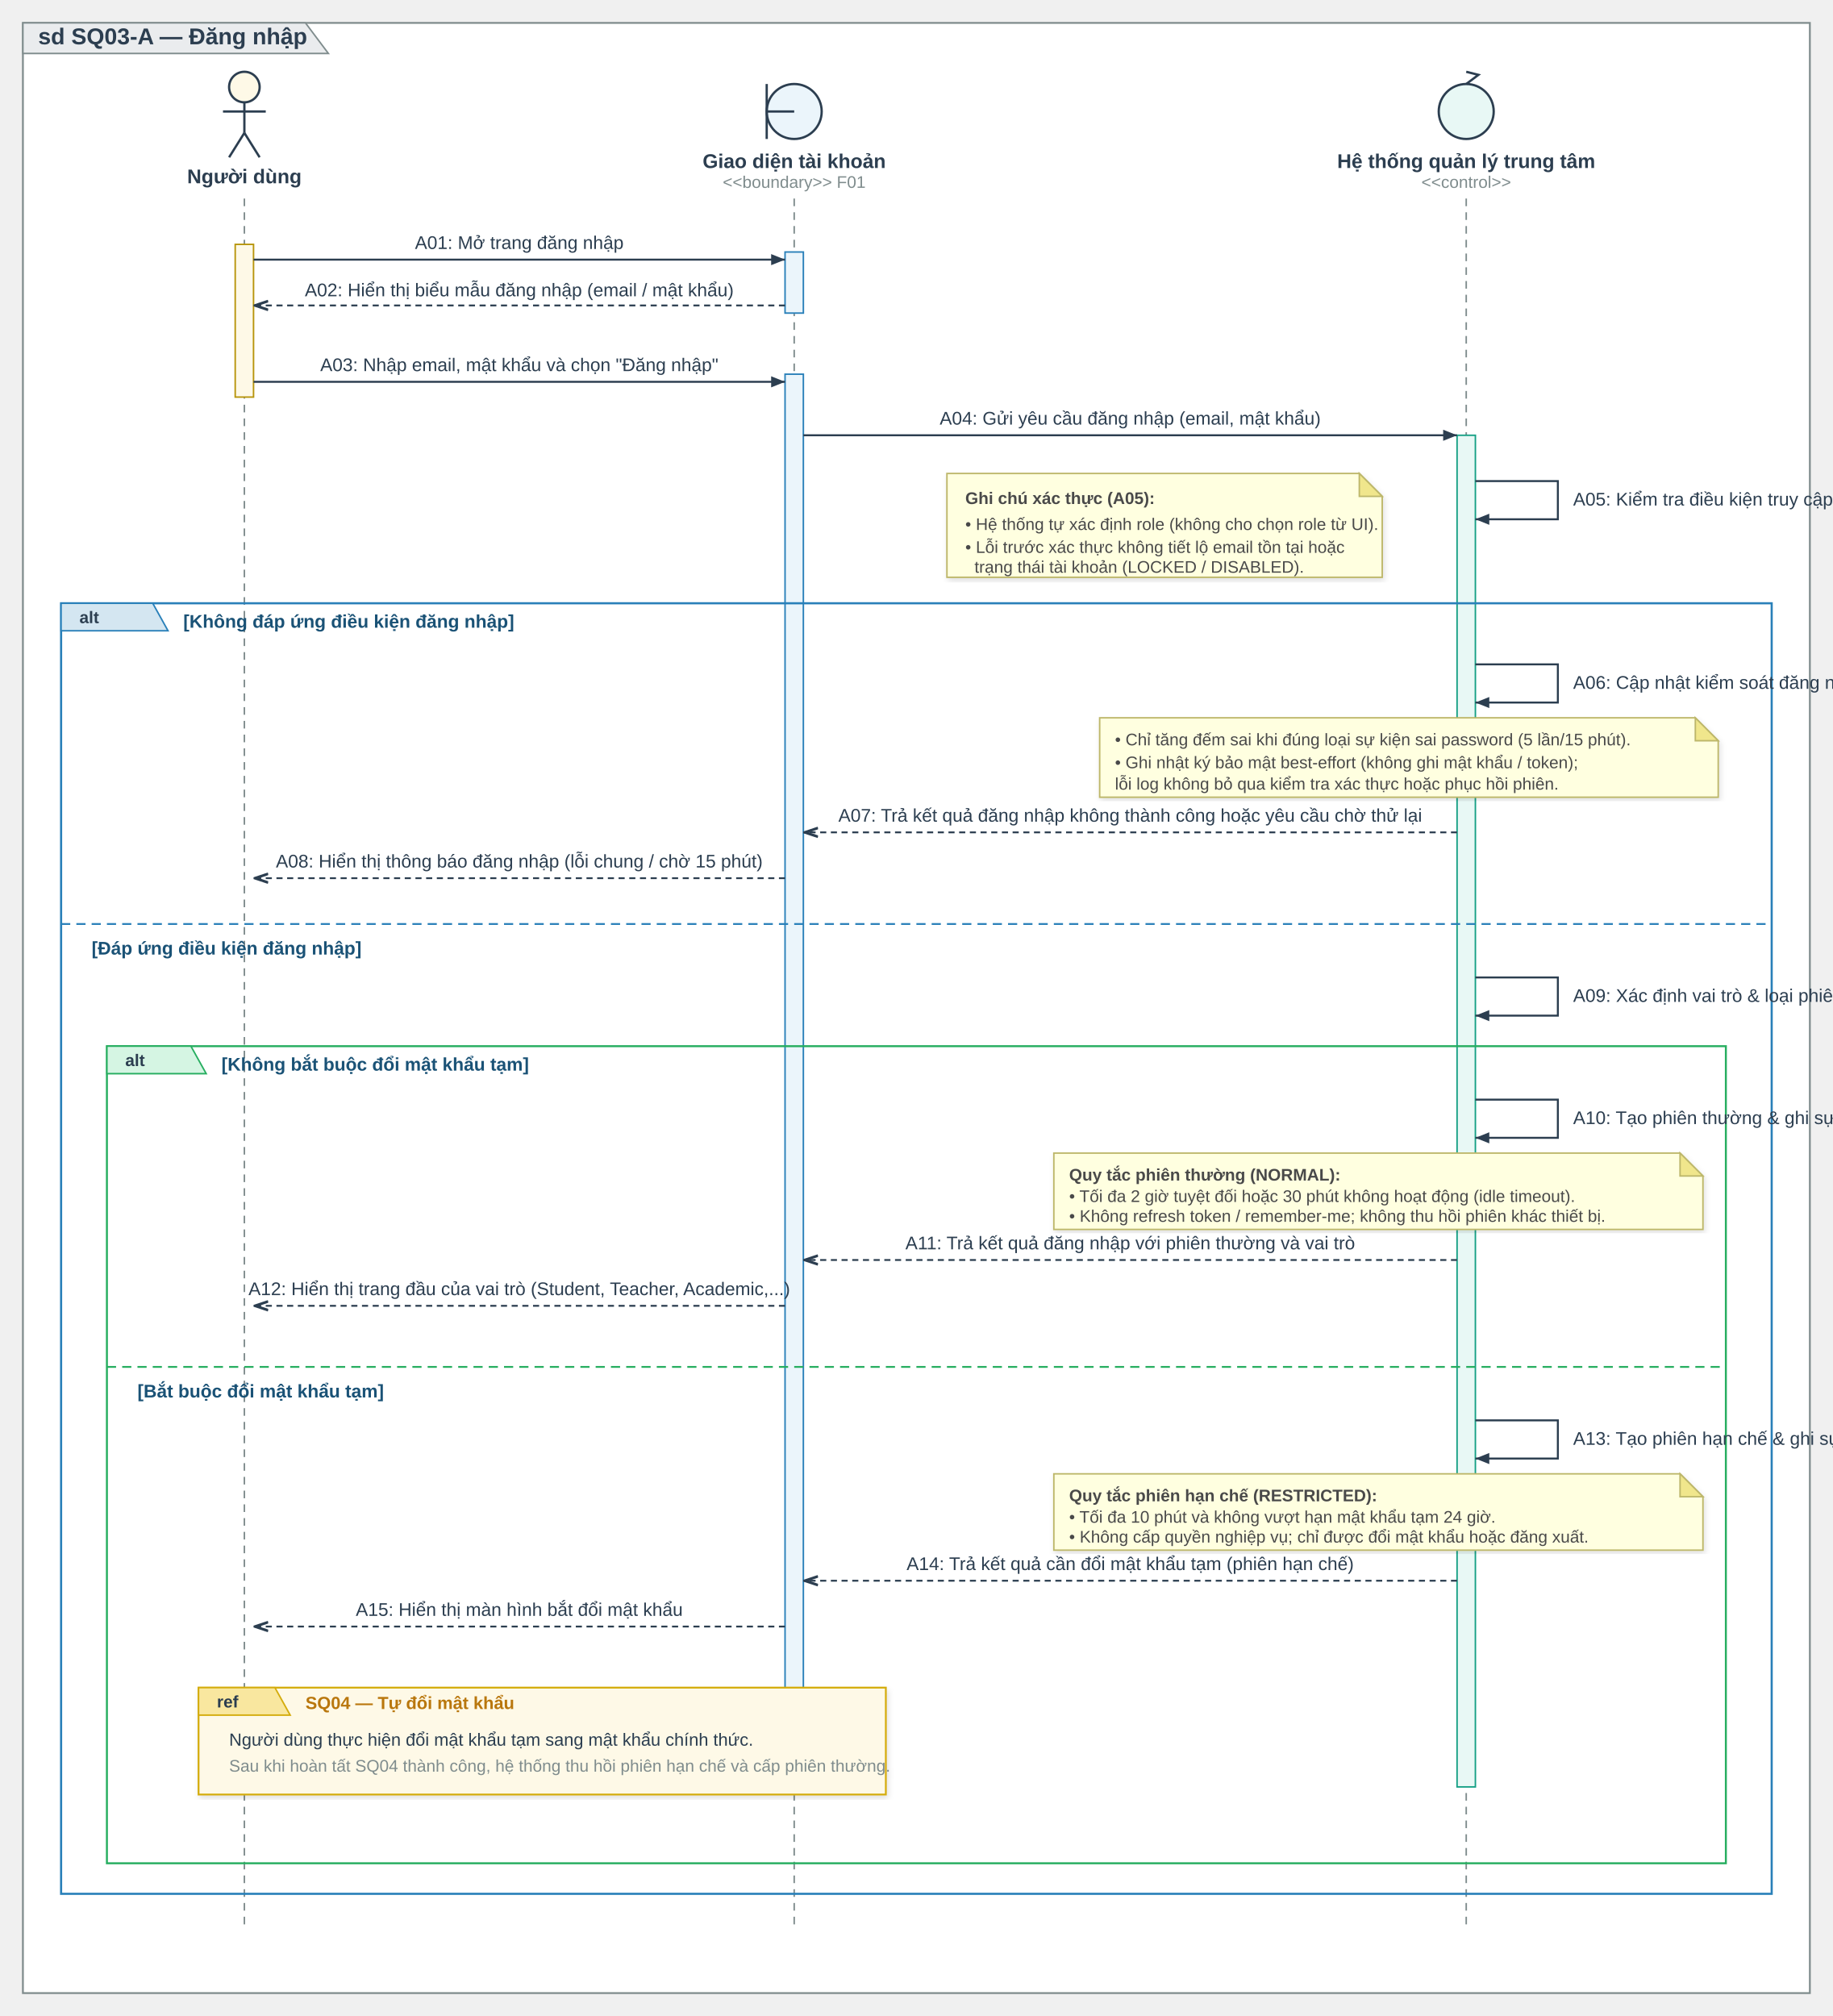
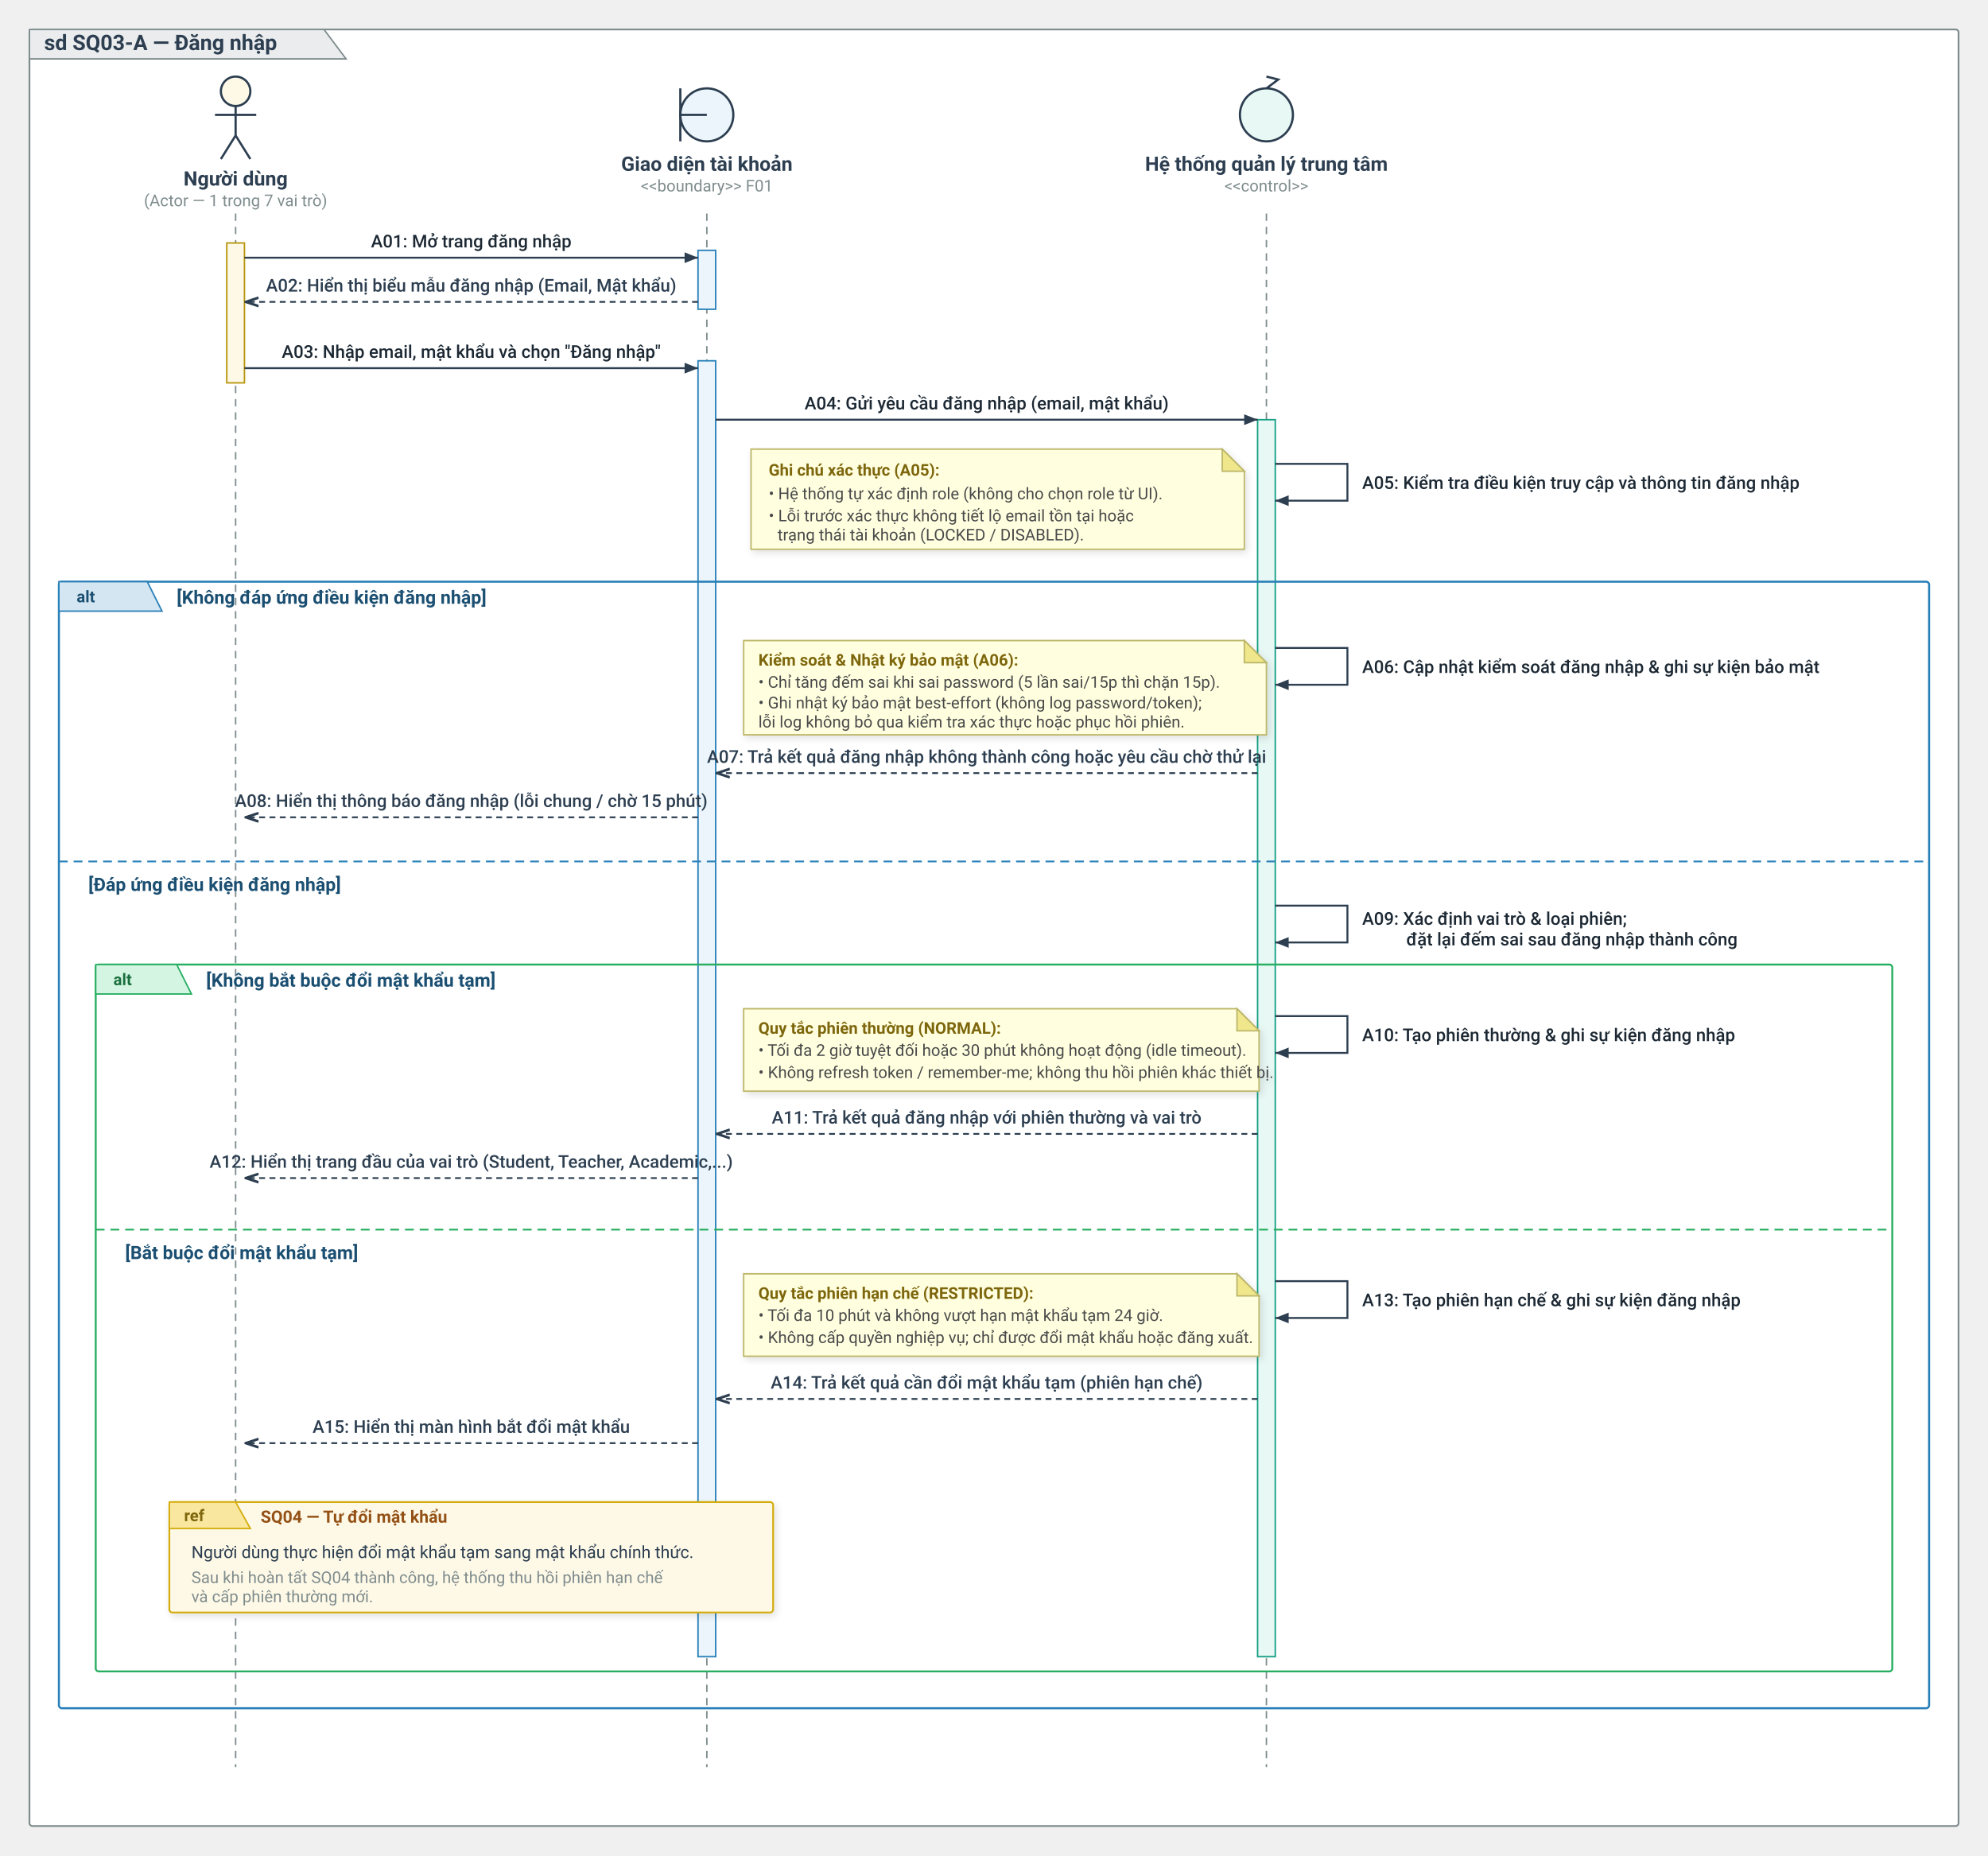
- <svg xmlns="http://www.w3.org/2000/svg" viewBox="0 0 1200 1320" width="1200" height="1320" style="background:#ffffff; font-family:'Segoe UI', Arial, sans-serif;">
+ <svg xmlns="http://www.w3.org/2000/svg" viewBox="0 0 1350 1260" width="1350" height="1260" style="background:#ffffff; font-family:'Segoe UI', -apple-system, BlinkMacSystemFont, Roboto, Helvetica, Arial, sans-serif;">
  <defs>
    <marker id="arrow-sync" viewBox="0 0 10 10" refX="10" refY="5" markerWidth="7" markerHeight="7" orient="auto">
      <path d="M 0 1 L 10 5 L 0 9 z" fill="#2C3E50" />
    </marker>
-     <marker id="arrow-async" viewBox="0 0 10 10" refX="10" refY="5" markerWidth="8" markerHeight="8" orient="auto">
-       <path d="M 0 2 L 9 5 L 0 8" fill="none" stroke="#2C3E50" stroke-width="1.8" />
-     </marker>
    <marker id="arrow-return" viewBox="0 0 10 10" refX="10" refY="5" markerWidth="8" markerHeight="8" orient="auto">
      <path d="M 0 2 L 9 5 L 0 8" fill="none" stroke="#2C3E50" stroke-width="1.8" />
    </marker>
-     <filter id="shadow" x="-5%" y="-5%" width="110%" height="110%">
-       <feDropShadow dx="1" dy="2" stdDeviation="2" flood-opacity="0.12" />
+     <filter id="shadow" x="-5%" y="-5%" width="112%" height="115%">
+       <feDropShadow dx="1.5" dy="2" stdDeviation="2.5" flood-opacity="0.12" />
    </filter>
  </defs>
  <style>
-     .title { font-size: 15px; font-weight: bold; fill: #2C3E50; }
-     .lifeline-name { font-size: 13px; font-weight: 600; fill: #2C3E50; text-anchor: middle; }
-     .msg-text { font-size: 12px; fill: #2C3E50; }
-     .msg-return { font-size: 12px; fill: #2C3E50; }
-     .guard-text { font-size: 12px; font-weight: bold; fill: #1A5276; }
-     .note-text { font-size: 11px; fill: #4A4A4A; line-height: 1.35; }
-     .fragment-tag { font-size: 11px; font-weight: bold; fill: #2C3E50; }
-     .ref-text { font-size: 11.5px; font-weight: 600; fill: #B9770E; }
+     .title { font-size: 14.5px; font-weight: bold; fill: #2C3E50; }
+     .lifeline-name { font-size: 13.5px; font-weight: 600; fill: #2C3E50; text-anchor: middle; }
+     .lifeline-sub { font-size: 11px; fill: #7F8C8D; text-anchor: middle; }
+     .msg-text { font-size: 12px; font-weight: 500; fill: #1C2833; }
+     .msg-return { font-size: 12px; font-weight: 500; fill: #2C3E50; }
+     .guard-text { font-size: 12.5px; font-weight: bold; fill: #1B4F72; }
+     .note-title { font-size: 11px; font-weight: bold; fill: #7D6608; }
+     .note-text { font-size: 11px; fill: #4A4A4A; }
+     .fragment-tag { font-size: 11px; font-weight: bold; }
+     .ref-title { font-size: 11.5px; font-weight: bold; fill: #935116; }
  </style>
-   <rect x="15" y="15" width="1170" height="1290" fill="#FFFFFF" stroke="#7F8C8D" stroke-width="1.2" />
-   <path d="M 15 15 L 200 15 L 215 35 L 15 35 Z" fill="#EAECEE" stroke="#7F8C8D" stroke-width="1" />
-   <text x="25" y="29" class="title">sd SQ03-A — Đăng nhập</text>
-   <g id="actor-lifeline" transform="translate(160, 45)">
+   <rect x="20" y="20" width="1310" height="1220" fill="#FFFFFF" stroke="#7F8C8D" stroke-width="1.2" rx="2" />
+   <path d="M 20 20 L 220 20 L 235 40 L 20 40 Z" fill="#EAECEE" stroke="#7F8C8D" stroke-width="1" />
+   <text x="30" y="34" class="title">sd SQ03-A — Đăng nhập</text>
+   <g id="actor-lifeline" transform="translate(160, 50)">
    <circle cx="0" cy="12" r="10" fill="#FEF9E7" stroke="#2C3E50" stroke-width="1.5" />
    <line x1="0" y1="22" x2="0" y2="42" stroke="#2C3E50" stroke-width="1.5" />
    <line x1="-14" y1="28" x2="14" y2="28" stroke="#2C3E50" stroke-width="1.5" />
    <line x1="0" y1="42" x2="-10" y2="58" stroke="#2C3E50" stroke-width="1.5" />
    <line x1="0" y1="42" x2="10" y2="58" stroke="#2C3E50" stroke-width="1.5" />
-     <text x="0" y="75" class="lifeline-name">Người dùng</text>
+     <text x="0" y="76" class="lifeline-name">Người dùng</text>
+     <text x="0" y="90" class="lifeline-sub">(Actor — 1 trong 7 vai trò)</text>
  </g>
-   <line x1="160" y1="130" x2="160" y2="1260" stroke="#7F8C8D" stroke-width="1" stroke-dasharray="5,4" />
-   <g id="boundary-lifeline" transform="translate(520, 45)">
+   <line x1="160" y1="145" x2="160" y2="1200" stroke="#7F8C8D" stroke-width="1" stroke-dasharray="5,4" />
+   <g id="boundary-lifeline" transform="translate(480, 50)">
    <circle cx="0" cy="28" r="18" fill="#EBF5FB" stroke="#2C3E50" stroke-width="1.5" />
    <line x1="-18" y1="10" x2="-18" y2="46" stroke="#2C3E50" stroke-width="1.5" />
    <line x1="-18" y1="28" x2="0" y2="28" stroke="#2C3E50" stroke-width="1.5" />
-     <text x="0" y="65" class="lifeline-name">Giao diện tài khoản</text>
-     <text x="0" y="78" font-size="11px" fill="#7F8C8D" text-anchor="middle">&lt;&lt;boundary&gt;&gt; F01</text>
+     <text x="0" y="66" class="lifeline-name">Giao diện tài khoản</text>
+     <text x="0" y="80" class="lifeline-sub">&lt;&lt;boundary&gt;&gt; F01</text>
  </g>
-   <line x1="520" y1="130" x2="520" y2="1260" stroke="#7F8C8D" stroke-width="1" stroke-dasharray="5,4" />
-   <g id="control-lifeline" transform="translate(960, 45)">
+   <line x1="480" y1="145" x2="480" y2="1200" stroke="#7F8C8D" stroke-width="1" stroke-dasharray="5,4" />
+   <g id="control-lifeline" transform="translate(860, 50)">
    <circle cx="0" cy="28" r="18" fill="#E8F8F5" stroke="#2C3E50" stroke-width="1.5" />
    <path d="M 0 10 L 8 4 L 0 2" fill="none" stroke="#2C3E50" stroke-width="1.5" />
-     <text x="0" y="65" class="lifeline-name">Hệ thống quản lý trung tâm</text>
-     <text x="0" y="78" font-size="11px" fill="#7F8C8D" text-anchor="middle">&lt;&lt;control&gt;&gt;</text>
+     <text x="0" y="66" class="lifeline-name">Hệ thống quản lý trung tâm</text>
+     <text x="0" y="80" class="lifeline-sub">&lt;&lt;control&gt;&gt;</text>
  </g>
-   <line x1="960" y1="130" x2="960" y2="1260" stroke="#7F8C8D" stroke-width="1" stroke-dasharray="5,4" />
-   <rect x="154" y="160" width="12" height="100" fill="#FEF9E7" stroke="#B7950B" stroke-width="1" />
-   <rect x="514" y="165" width="12" height="40" fill="#EBF5FB" stroke="#2980B9" stroke-width="1" />
-   <rect x="514" y="245" width="12" height="925" fill="#EBF5FB" stroke="#2980B9" stroke-width="1" />
-   <rect x="954" y="285" width="12" height="885" fill="#E8F8F5" stroke="#16A085" stroke-width="1" />
-   <line x1="166" y1="170" x2="514" y2="170" stroke="#2C3E50" stroke-width="1.3" marker-end="url(#arrow-sync)" />
-   <text x="340" y="163" text-anchor="middle" class="msg-text">A01: Mở trang đăng nhập</text>
-   <line x1="514" y1="200" x2="166" y2="200" stroke="#2C3E50" stroke-width="1.2" stroke-dasharray="4,3" marker-end="url(#arrow-return)" />
-   <text x="340" y="194" text-anchor="middle" class="msg-return">A02: Hiển thị biểu mẫu đăng nhập (email / mật khẩu)</text>
-   <line x1="166" y1="250" x2="514" y2="250" stroke="#2C3E50" stroke-width="1.3" marker-end="url(#arrow-sync)" />
-   <text x="340" y="243" text-anchor="middle" class="msg-text">A03: Nhập email, mật khẩu và chọn "Đăng nhập"</text>
-   <line x1="526" y1="285" x2="954" y2="285" stroke="#2C3E50" stroke-width="1.3" marker-end="url(#arrow-sync)" />
-   <text x="740" y="278" text-anchor="middle" class="msg-text">A04: Gửi yêu cầu đăng nhập (email, mật khẩu)</text>
-   <path d="M 966 315 L 1020 315 L 1020 340 L 966 340" fill="none" stroke="#2C3E50" stroke-width="1.3" marker-end="url(#arrow-sync)" />
-   <text x="1030" y="331" class="msg-text">A05: Kiểm tra điều kiện truy cập và thông tin đăng nhập</text>
-   <g transform="translate(620, 310)" filter="url(#shadow)">
-     <path d="M 0 0 L 270 0 L 285 15 L 285 68 L 0 68 Z" fill="#FFFFE0" stroke="#BDB76B" stroke-width="1" />
-     <path d="M 270 0 L 270 15 L 285 15 Z" fill="#F0E68C" stroke="#BDB76B" stroke-width="1" />
-     <text x="12" y="20" class="note-text" font-weight="bold" fill="#7D6608">Ghi chú xác thực (A05):</text>
-     <text x="12" y="37" class="note-text">• Hệ thống tự xác định role (không cho chọn role từ UI).</text>
-     <text x="12" y="52" class="note-text">• Lỗi trước xác thực không tiết lộ email tồn tại hoặc</text>
-     <text x="18" y="65" class="note-text">  trạng thái tài khoản (LOCKED / DISABLED).</text>
+   <line x1="860" y1="145" x2="860" y2="1200" stroke="#7F8C8D" stroke-width="1" stroke-dasharray="5,4" />
+   <rect x="154" y="165" width="12" height="95" fill="#FEF9E7" stroke="#B7950B" stroke-width="1" />
+   <rect x="474" y="170" width="12" height="40" fill="#EBF5FB" stroke="#2980B9" stroke-width="1" />
+   <rect x="474" y="245" width="12" height="880" fill="#EBF5FB" stroke="#2980B9" stroke-width="1" />
+   <rect x="854" y="285" width="12" height="840" fill="#E8F8F5" stroke="#16A085" stroke-width="1" />
+   <line x1="166" y1="175" x2="474" y2="175" stroke="#2C3E50" stroke-width="1.3" marker-end="url(#arrow-sync)" />
+   <text x="320" y="168" text-anchor="middle" class="msg-text">A01: Mở trang đăng nhập</text>
+   <line x1="474" y1="205" x2="166" y2="205" stroke="#2C3E50" stroke-width="1.2" stroke-dasharray="4,3" marker-end="url(#arrow-return)" />
+   <text x="320" y="198" text-anchor="middle" class="msg-return">A02: Hiển thị biểu mẫu đăng nhập (Email, Mật khẩu)</text>
+   <line x1="166" y1="250" x2="474" y2="250" stroke="#2C3E50" stroke-width="1.3" marker-end="url(#arrow-sync)" />
+   <text x="320" y="243" text-anchor="middle" class="msg-text">A03: Nhập email, mật khẩu và chọn "Đăng nhập"</text>
+   <line x1="486" y1="285" x2="854" y2="285" stroke="#2C3E50" stroke-width="1.3" marker-end="url(#arrow-sync)" />
+   <text x="670" y="278" text-anchor="middle" class="msg-text">A04: Gửi yêu cầu đăng nhập (email, mật khẩu)</text>
+   <path d="M 866 315 L 915 315 L 915 340 L 866 340" fill="none" stroke="#2C3E50" stroke-width="1.3" marker-end="url(#arrow-sync)" />
+   <text x="925" y="332" class="msg-text">A05: Kiểm tra điều kiện truy cập và thông tin đăng nhập</text>
+   <g transform="translate(510, 305)" filter="url(#shadow)">
+     <path d="M 0 0 L 320 0 L 335 15 L 335 68 L 0 68 Z" fill="#FFFFE0" stroke="#BDB76B" stroke-width="1" />
+     <path d="M 320 0 L 320 15 L 335 15 Z" fill="#F0E68C" stroke="#BDB76B" stroke-width="1" />
+     <text x="12" y="18" class="note-title">Ghi chú xác thực (A05):</text>
+     <text x="12" y="34" class="note-text">• Hệ thống tự xác định role (không cho chọn role từ UI).</text>
+     <text x="12" y="49" class="note-text">• Lỗi trước xác thực không tiết lộ email tồn tại hoặc</text>
+     <text x="18" y="62" class="note-text">  trạng thái tài khoản (LOCKED / DISABLED).</text>
  </g>
  <g id="outer-alt" transform="translate(40, 395)">
-     <rect x="0" y="0" width="1120" height="845" fill="none" stroke="#2980B9" stroke-width="1.4" />
-     <path d="M 0 0 L 60 0 L 70 18 L 0 18 Z" fill="#D4E6F1" stroke="#2980B9" stroke-width="1" />
-     <text x="12" y="13" class="fragment-tag">alt</text>
-     <text x="80" y="16" class="guard-text">[Không đáp ứng điều kiện đăng nhập]</text>
-     <path d="M 926 40 L 980 40 L 980 65 L 926 65" fill="none" stroke="#2C3E50" stroke-width="1.3" marker-end="url(#arrow-sync)" />
-     <text x="990" y="56" class="msg-text">A06: Cập nhật kiểm soát đăng nhập &amp; ghi sự kiện bảo mật</text>
-     <g transform="translate(680, 75)" filter="url(#shadow)">
-       <path d="M 0 0 L 390 0 L 405 15 L 405 52 L 0 52 Z" fill="#FFFFE0" stroke="#BDB76B" stroke-width="1" />
-       <path d="M 390 0 L 390 15 L 405 15 Z" fill="#F0E68C" stroke="#BDB76B" stroke-width="1" />
-       <text x="10" y="18" class="note-text">• Chỉ tăng đếm sai khi đúng loại sự kiện sai password (5 lần/15 phút).</text>
-       <text x="10" y="33" class="note-text">• Ghi nhật ký bảo mật best-effort (không ghi mật khẩu / token);</text>
-       <text x="10" y="47" class="note-text">  lỗi log không bỏ qua kiểm tra xác thực hoặc phục hồi phiên.</text>
+     <rect x="0" y="0" width="1270" height="765" fill="none" stroke="#2980B9" stroke-width="1.4" rx="2" />
+     <path d="M 0 0 L 60 0 L 70 20 L 0 20 Z" fill="#D4E6F1" stroke="#2980B9" stroke-width="1" />
+     <text x="12" y="14" class="fragment-tag" fill="#1B4F72">alt</text>
+     <text x="80" y="15" class="guard-text">[Không đáp ứng điều kiện đăng nhập]</text>
+     <path d="M 826 45 L 875 45 L 875 70 L 826 70" fill="none" stroke="#2C3E50" stroke-width="1.3" marker-end="url(#arrow-sync)" />
+     <text x="885" y="62" class="msg-text">A06: Cập nhật kiểm soát đăng nhập &amp; ghi sự kiện bảo mật</text>
+     <g transform="translate(465, 40)" filter="url(#shadow)">
+       <path d="M 0 0 L 340 0 L 355 15 L 355 64 L 0 64 Z" fill="#FFFFE0" stroke="#BDB76B" stroke-width="1" />
+       <path d="M 340 0 L 340 15 L 355 15 Z" fill="#F0E68C" stroke="#BDB76B" stroke-width="1" />
+       <text x="10" y="17" class="note-title">Kiểm soát &amp; Nhật ký bảo mật (A06):</text>
+       <text x="10" y="32" class="note-text">• Chỉ tăng đếm sai khi sai password (5 lần sai/15p thì chặn 15p).</text>
+       <text x="10" y="46" class="note-text">• Ghi nhật ký bảo mật best-effort (không log password/token);</text>
+       <text x="10" y="59" class="note-text">  lỗi log không bỏ qua kiểm tra xác thực hoặc phục hồi phiên.</text>
    </g>
-     <line x1="914" y1="150" x2="486" y2="150" stroke="#2C3E50" stroke-width="1.2" stroke-dasharray="4,3" marker-end="url(#arrow-return)" />
-     <text x="700" y="143" text-anchor="middle" class="msg-return">A07: Trả kết quả đăng nhập không thành công hoặc yêu cầu chờ thử lại</text>
-     <line x1="474" y1="180" x2="126" y2="180" stroke="#2C3E50" stroke-width="1.2" stroke-dasharray="4,3" marker-end="url(#arrow-return)" />
-     <text x="300" y="173" text-anchor="middle" class="msg-return">A08: Hiển thị thông báo đăng nhập (lỗi chung / chờ 15 phút)</text>
-     <line x1="0" y1="210" x2="1120" y2="210" stroke="#2980B9" stroke-width="1.2" stroke-dasharray="6,4" />
-     <text x="20" y="230" class="guard-text">[Đáp ứng điều kiện đăng nhập]</text>
-     <path d="M 926 245 L 980 245 L 980 270 L 926 270" fill="none" stroke="#2C3E50" stroke-width="1.3" marker-end="url(#arrow-sync)" />
-     <text x="990" y="261" class="msg-text">A09: Xác định vai trò &amp; loại phiên; đặt lại đếm sai</text>
-     <g id="inner-alt" transform="translate(30, 290)">
-       <rect x="0" y="0" width="1060" height="535" fill="none" stroke="#27AE60" stroke-width="1.3" />
-       <path d="M 0 0 L 55 0 L 65 18 L 0 18 Z" fill="#D5F5E3" stroke="#27AE60" stroke-width="1" />
-       <text x="12" y="13" class="fragment-tag" fill="#196F3D">alt</text>
-       <text x="75" y="16" class="guard-text" fill="#196F3D">[Không bắt buộc đổi mật khẩu tạm]</text>
-       <path d="M 896 35 L 950 35 L 950 60 L 896 60" fill="none" stroke="#2C3E50" stroke-width="1.3" marker-end="url(#arrow-sync)" />
-       <text x="960" y="51" class="msg-text">A10: Tạo phiên thường &amp; ghi sự kiện đăng nhập</text>
-       <g transform="translate(620, 70)" filter="url(#shadow)">
-         <path d="M 0 0 L 410 0 L 425 15 L 425 50 L 0 50 Z" fill="#FFFFE0" stroke="#BDB76B" stroke-width="1" />
-         <path d="M 410 0 L 410 15 L 425 15 Z" fill="#F0E68C" stroke="#BDB76B" stroke-width="1" />
-         <text x="10" y="18" class="note-text" font-weight="bold" fill="#7D6608">Quy tắc phiên thường (NORMAL):</text>
+     <line x1="814" y1="130" x2="446" y2="130" stroke="#2C3E50" stroke-width="1.2" stroke-dasharray="4,3" marker-end="url(#arrow-return)" />
+     <text x="630" y="123" text-anchor="middle" class="msg-return">A07: Trả kết quả đăng nhập không thành công hoặc yêu cầu chờ thử lại</text>
+     <line x1="434" y1="160" x2="126" y2="160" stroke="#2C3E50" stroke-width="1.2" stroke-dasharray="4,3" marker-end="url(#arrow-return)" />
+     <text x="280" y="153" text-anchor="middle" class="msg-return">A08: Hiển thị thông báo đăng nhập (lỗi chung / chờ 15 phút)</text>
+     <line x1="0" y1="190" x2="1270" y2="190" stroke="#2980B9" stroke-width="1.2" stroke-dasharray="6,4" />
+     <text x="20" y="210" class="guard-text">[Đáp ứng điều kiện đăng nhập]</text>
+     <path d="M 826 220 L 875 220 L 875 245 L 826 245" fill="none" stroke="#2C3E50" stroke-width="1.3" marker-end="url(#arrow-sync)" />
+     <text x="885" y="233" class="msg-text">A09: Xác định vai trò &amp; loại phiên;</text>
+     <text x="915" y="247" class="msg-text">đặt lại đếm sai sau đăng nhập thành công</text>
+     <g id="inner-alt" transform="translate(25, 260)">
+       <rect x="0" y="0" width="1220" height="480" fill="none" stroke="#27AE60" stroke-width="1.3" rx="2" />
+       <path d="M 0 0 L 55 0 L 65 20 L 0 20 Z" fill="#D5F5E3" stroke="#27AE60" stroke-width="1" />
+       <text x="12" y="14" class="fragment-tag" fill="#196F3D">alt</text>
+       <text x="75" y="15" class="guard-text" fill="#196F3D">[Không bắt buộc đổi mật khẩu tạm]</text>
+       <path d="M 801 35 L 850 35 L 850 60 L 801 60" fill="none" stroke="#2C3E50" stroke-width="1.3" marker-end="url(#arrow-sync)" />
+       <text x="860" y="52" class="msg-text">A10: Tạo phiên thường &amp; ghi sự kiện đăng nhập</text>
+       <g transform="translate(440, 30)" filter="url(#shadow)">
+         <path d="M 0 0 L 335 0 L 350 15 L 350 56 L 0 56 Z" fill="#FFFFE0" stroke="#BDB76B" stroke-width="1" />
+         <path d="M 335 0 L 335 15 L 350 15 Z" fill="#F0E68C" stroke="#BDB76B" stroke-width="1" />
+         <text x="10" y="17" class="note-title">Quy tắc phiên thường (NORMAL):</text>
        <text x="10" y="32" class="note-text">• Tối đa 2 giờ tuyệt đối hoặc 30 phút không hoạt động (idle timeout).</text>
-         <text x="10" y="45" class="note-text">• Không refresh token / remember-me; không thu hồi phiên khác thiết bị.</text>
+         <text x="10" y="47" class="note-text">• Không refresh token / remember-me; không thu hồi phiên khác thiết bị.</text>
      </g>
-       <line x1="884" y1="140" x2="456" y2="140" stroke="#2C3E50" stroke-width="1.2" stroke-dasharray="4,3" marker-end="url(#arrow-return)" />
-       <text x="670" y="133" text-anchor="middle" class="msg-return">A11: Trả kết quả đăng nhập với phiên thường và vai trò</text>
-       <line x1="444" y1="170" x2="96" y2="170" stroke="#2C3E50" stroke-width="1.2" stroke-dasharray="4,3" marker-end="url(#arrow-return)" />
-       <text x="270" y="163" text-anchor="middle" class="msg-return">A12: Hiển thị trang đầu của vai trò (Student, Teacher, Academic,...)</text>
-       <line x1="0" y1="210" x2="1060" y2="210" stroke="#27AE60" stroke-width="1.2" stroke-dasharray="6,4" />
-       <text x="20" y="230" class="guard-text" fill="#B9770E">[Bắt buộc đổi mật khẩu tạm]</text>
-       <path d="M 896 245 L 950 245 L 950 270 L 896 270" fill="none" stroke="#2C3E50" stroke-width="1.3" marker-end="url(#arrow-sync)" />
-       <text x="960" y="261" class="msg-text">A13: Tạo phiên hạn chế &amp; ghi sự kiện đăng nhập</text>
-       <g transform="translate(620, 280)" filter="url(#shadow)">
-         <path d="M 0 0 L 410 0 L 425 15 L 425 50 L 0 50 Z" fill="#FFFFE0" stroke="#BDB76B" stroke-width="1" />
-         <path d="M 410 0 L 410 15 L 425 15 Z" fill="#F0E68C" stroke="#BDB76B" stroke-width="1" />
-         <text x="10" y="18" class="note-text" font-weight="bold" fill="#7D6608">Quy tắc phiên hạn chế (RESTRICTED):</text>
+       <line x1="789" y1="115" x2="421" y2="115" stroke="#2C3E50" stroke-width="1.2" stroke-dasharray="4,3" marker-end="url(#arrow-return)" />
+       <text x="605" y="108" text-anchor="middle" class="msg-return">A11: Trả kết quả đăng nhập với phiên thường và vai trò</text>
+       <line x1="409" y1="145" x2="101" y2="145" stroke="#2C3E50" stroke-width="1.2" stroke-dasharray="4,3" marker-end="url(#arrow-return)" />
+       <text x="255" y="138" text-anchor="middle" class="msg-return">A12: Hiển thị trang đầu của vai trò (Student, Teacher, Academic,...)</text>
+       <line x1="0" y1="180" x2="1220" y2="180" stroke="#27AE60" stroke-width="1.2" stroke-dasharray="6,4" />
+       <text x="20" y="200" class="guard-text" fill="#B9770E">[Bắt buộc đổi mật khẩu tạm]</text>
+       <path d="M 801 215 L 850 215 L 850 240 L 801 240" fill="none" stroke="#2C3E50" stroke-width="1.3" marker-end="url(#arrow-sync)" />
+       <text x="860" y="232" class="msg-text">A13: Tạo phiên hạn chế &amp; ghi sự kiện đăng nhập</text>
+       <g transform="translate(440, 210)" filter="url(#shadow)">
+         <path d="M 0 0 L 335 0 L 350 15 L 350 56 L 0 56 Z" fill="#FFFFE0" stroke="#BDB76B" stroke-width="1" />
+         <path d="M 335 0 L 335 15 L 350 15 Z" fill="#F0E68C" stroke="#BDB76B" stroke-width="1" />
+         <text x="10" y="17" class="note-title">Quy tắc phiên hạn chế (RESTRICTED):</text>
        <text x="10" y="32" class="note-text">• Tối đa 10 phút và không vượt hạn mật khẩu tạm 24 giờ.</text>
-         <text x="10" y="45" class="note-text">• Không cấp quyền nghiệp vụ; chỉ được đổi mật khẩu hoặc đăng xuất.</text>
+         <text x="10" y="47" class="note-text">• Không cấp quyền nghiệp vụ; chỉ được đổi mật khẩu hoặc đăng xuất.</text>
      </g>
-       <line x1="884" y1="350" x2="456" y2="350" stroke="#2C3E50" stroke-width="1.2" stroke-dasharray="4,3" marker-end="url(#arrow-return)" />
-       <text x="670" y="343" text-anchor="middle" class="msg-return">A14: Trả kết quả cần đổi mật khẩu tạm (phiên hạn chế)</text>
-       <line x1="444" y1="380" x2="96" y2="380" stroke="#2C3E50" stroke-width="1.2" stroke-dasharray="4,3" marker-end="url(#arrow-return)" />
-       <text x="270" y="373" text-anchor="middle" class="msg-return">A15: Hiển thị màn hình bắt đổi mật khẩu</text>
-       <g transform="translate(60, 420)" filter="url(#shadow)">
-         <rect x="0" y="0" width="450" height="70" fill="#FEF9E7" stroke="#D4AC0D" stroke-width="1.2" />
-         <path d="M 0 0 L 50 0 L 60 18 L 0 18 Z" fill="#F9E79F" stroke="#D4AC0D" stroke-width="1" />
-         <text x="12" y="13" class="fragment-tag" fill="#7D6608">ref</text>
-         <text x="70" y="14" class="ref-text">SQ04 — Tự đổi mật khẩu</text>
-         <text x="20" y="38" font-size="11.5px" fill="#2C3E50">Người dùng thực hiện đổi mật khẩu tạm sang mật khẩu chính thức.</text>
-         <text x="20" y="55" font-size="11px" fill="#7F8C8D">Sau khi hoàn tất SQ04 thành công, hệ thống thu hồi phiên hạn chế và cấp phiên thường.</text>
+       <line x1="789" y1="295" x2="421" y2="295" stroke="#2C3E50" stroke-width="1.2" stroke-dasharray="4,3" marker-end="url(#arrow-return)" />
+       <text x="605" y="288" text-anchor="middle" class="msg-return">A14: Trả kết quả cần đổi mật khẩu tạm (phiên hạn chế)</text>
+       <line x1="409" y1="325" x2="101" y2="325" stroke="#2C3E50" stroke-width="1.2" stroke-dasharray="4,3" marker-end="url(#arrow-return)" />
+       <text x="255" y="318" text-anchor="middle" class="msg-return">A15: Hiển thị màn hình bắt đổi mật khẩu</text>
+       <g transform="translate(50, 365)" filter="url(#shadow)">
+         <rect x="0" y="0" width="410" height="75" fill="#FEF9E7" stroke="#D4AC0D" stroke-width="1.2" rx="2" />
+         <path d="M 0 0 L 45 0 L 55 18 L 0 18 Z" fill="#F9E79F" stroke="#D4AC0D" stroke-width="1" />
+         <text x="10" y="13" class="fragment-tag" fill="#7D6608">ref</text>
+         <text x="62" y="14" class="ref-title">SQ04 — Tự đổi mật khẩu</text>
+         <text x="15" y="38" font-size="11.5px" fill="#2C3E50">Người dùng thực hiện đổi mật khẩu tạm sang mật khẩu chính thức.</text>
+         <text x="15" y="55" font-size="11px" fill="#7F8C8D">Sau khi hoàn tất SQ04 thành công, hệ thống thu hồi phiên hạn chế</text>
+         <text x="15" y="68" font-size="11px" fill="#7F8C8D">và cấp phiên thường mới.</text>
      </g>
    </g>
  </g>
</svg>
